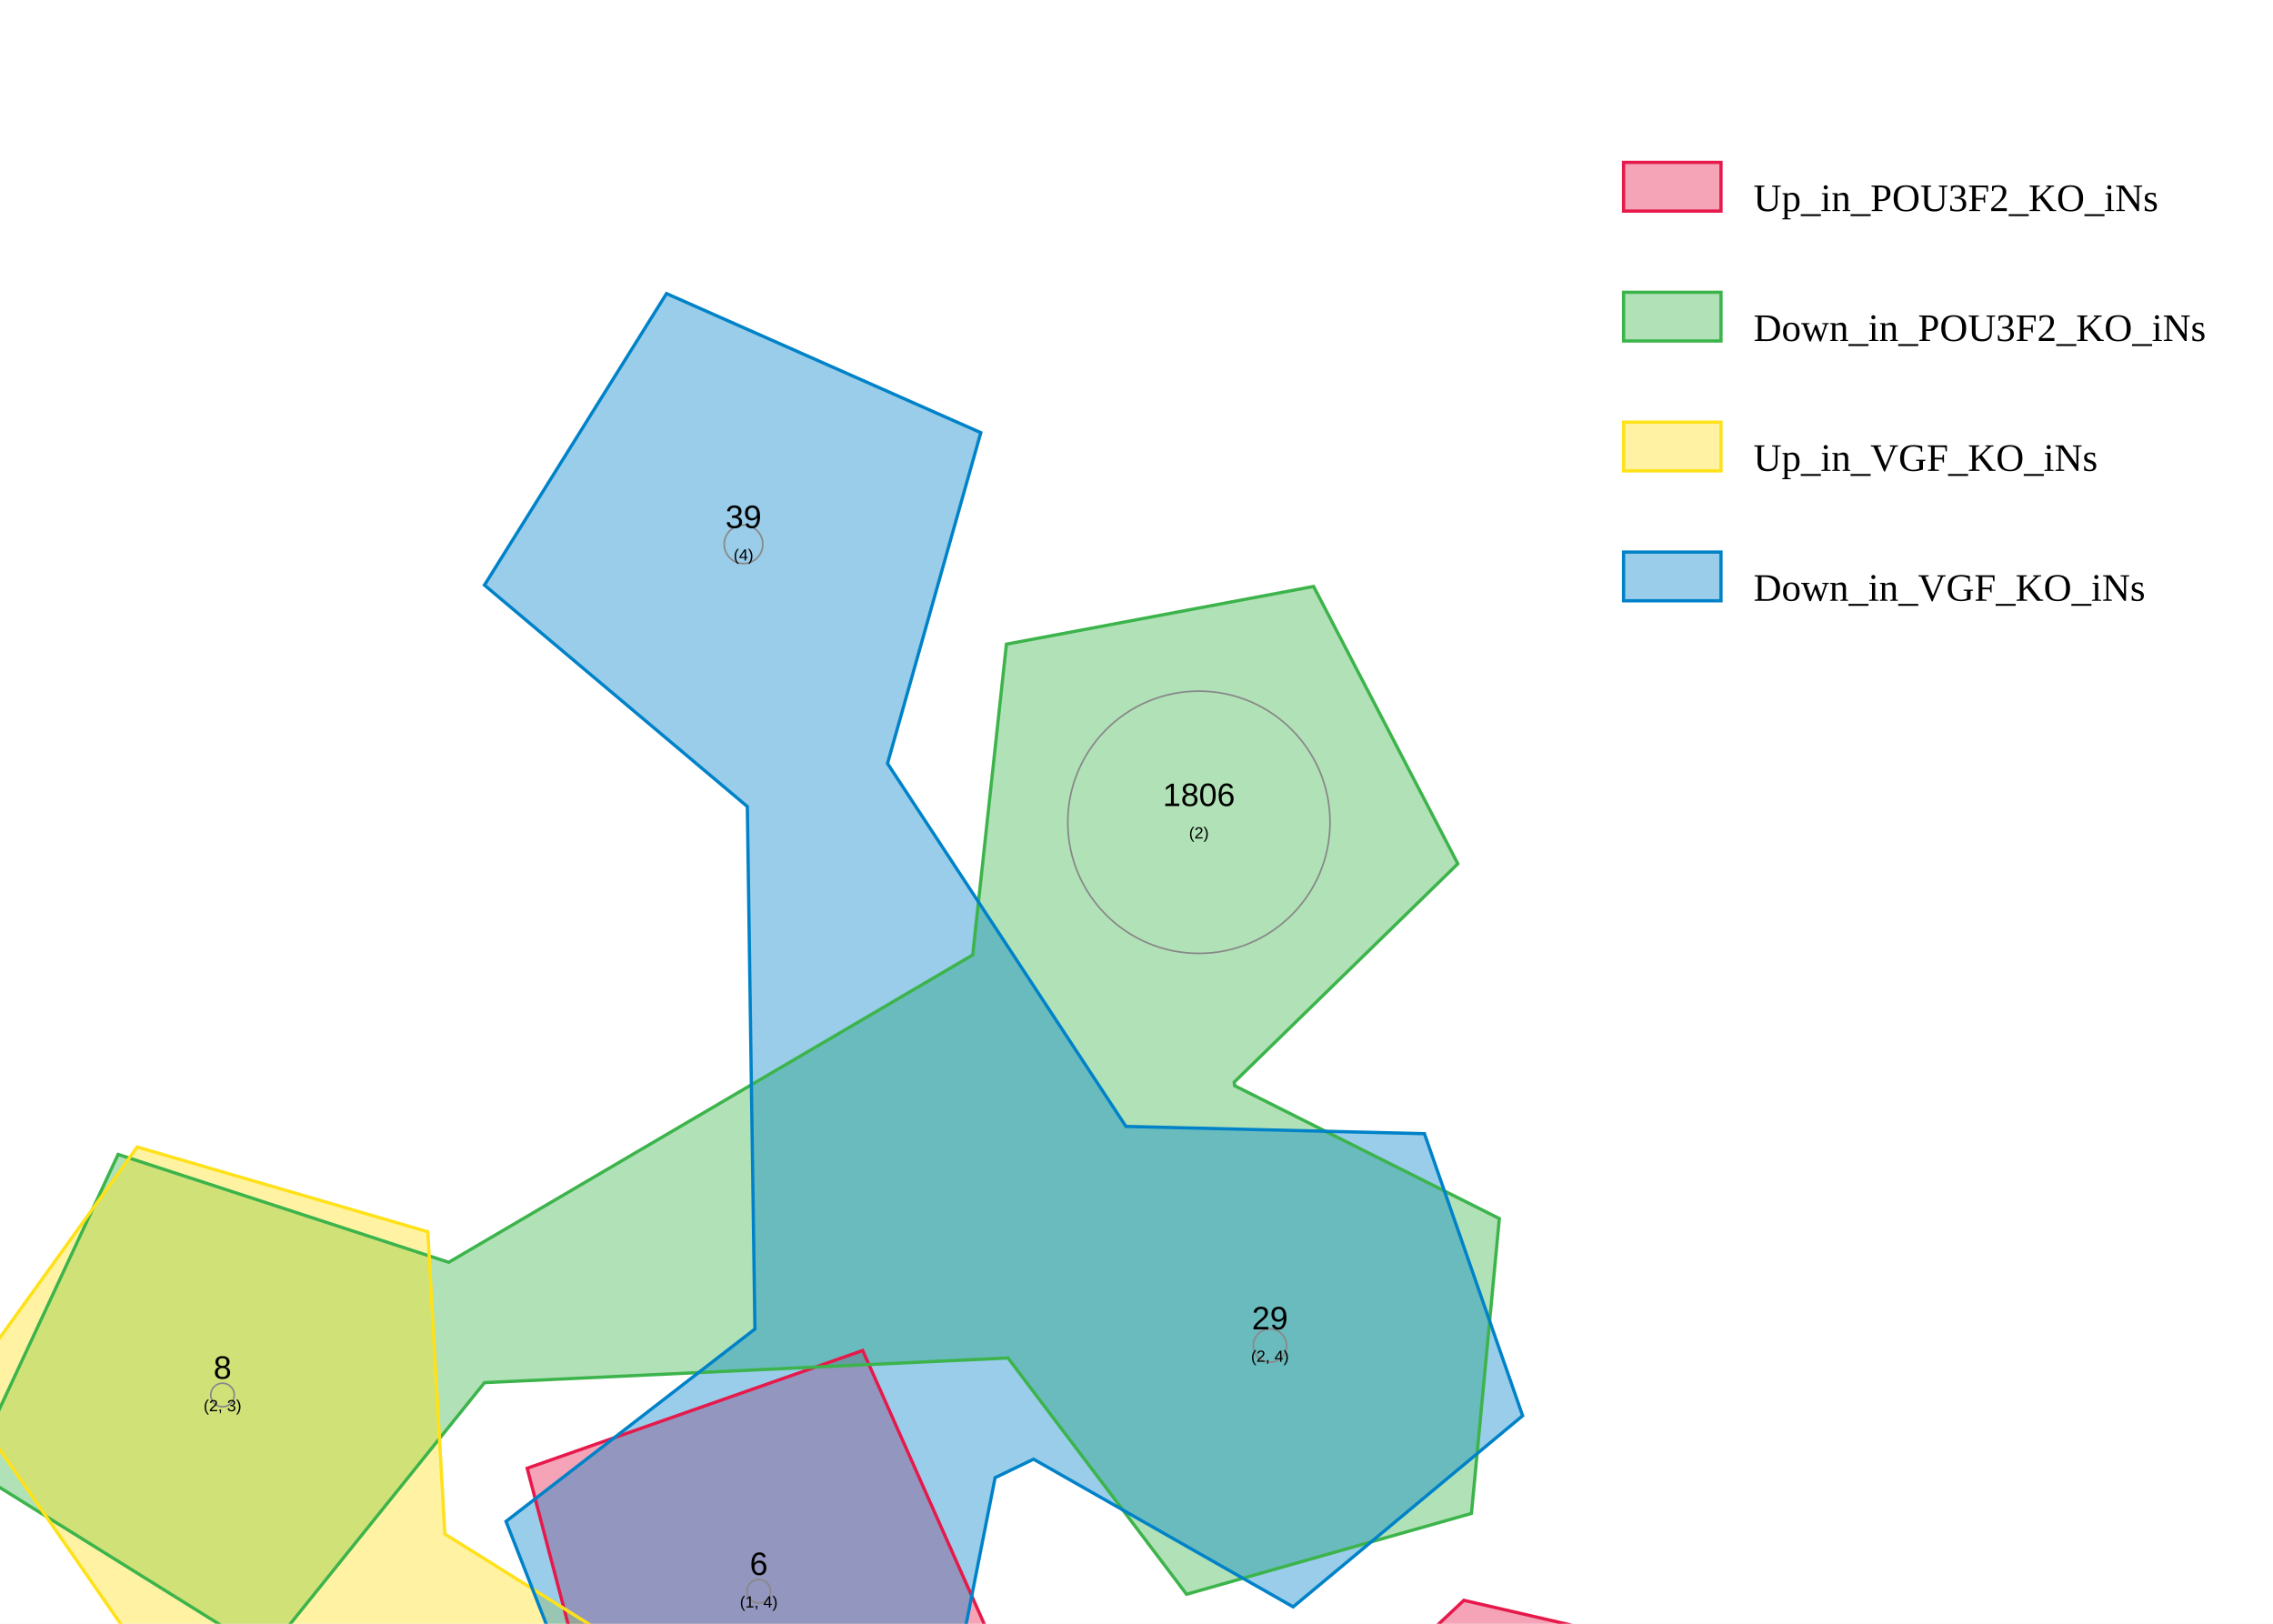
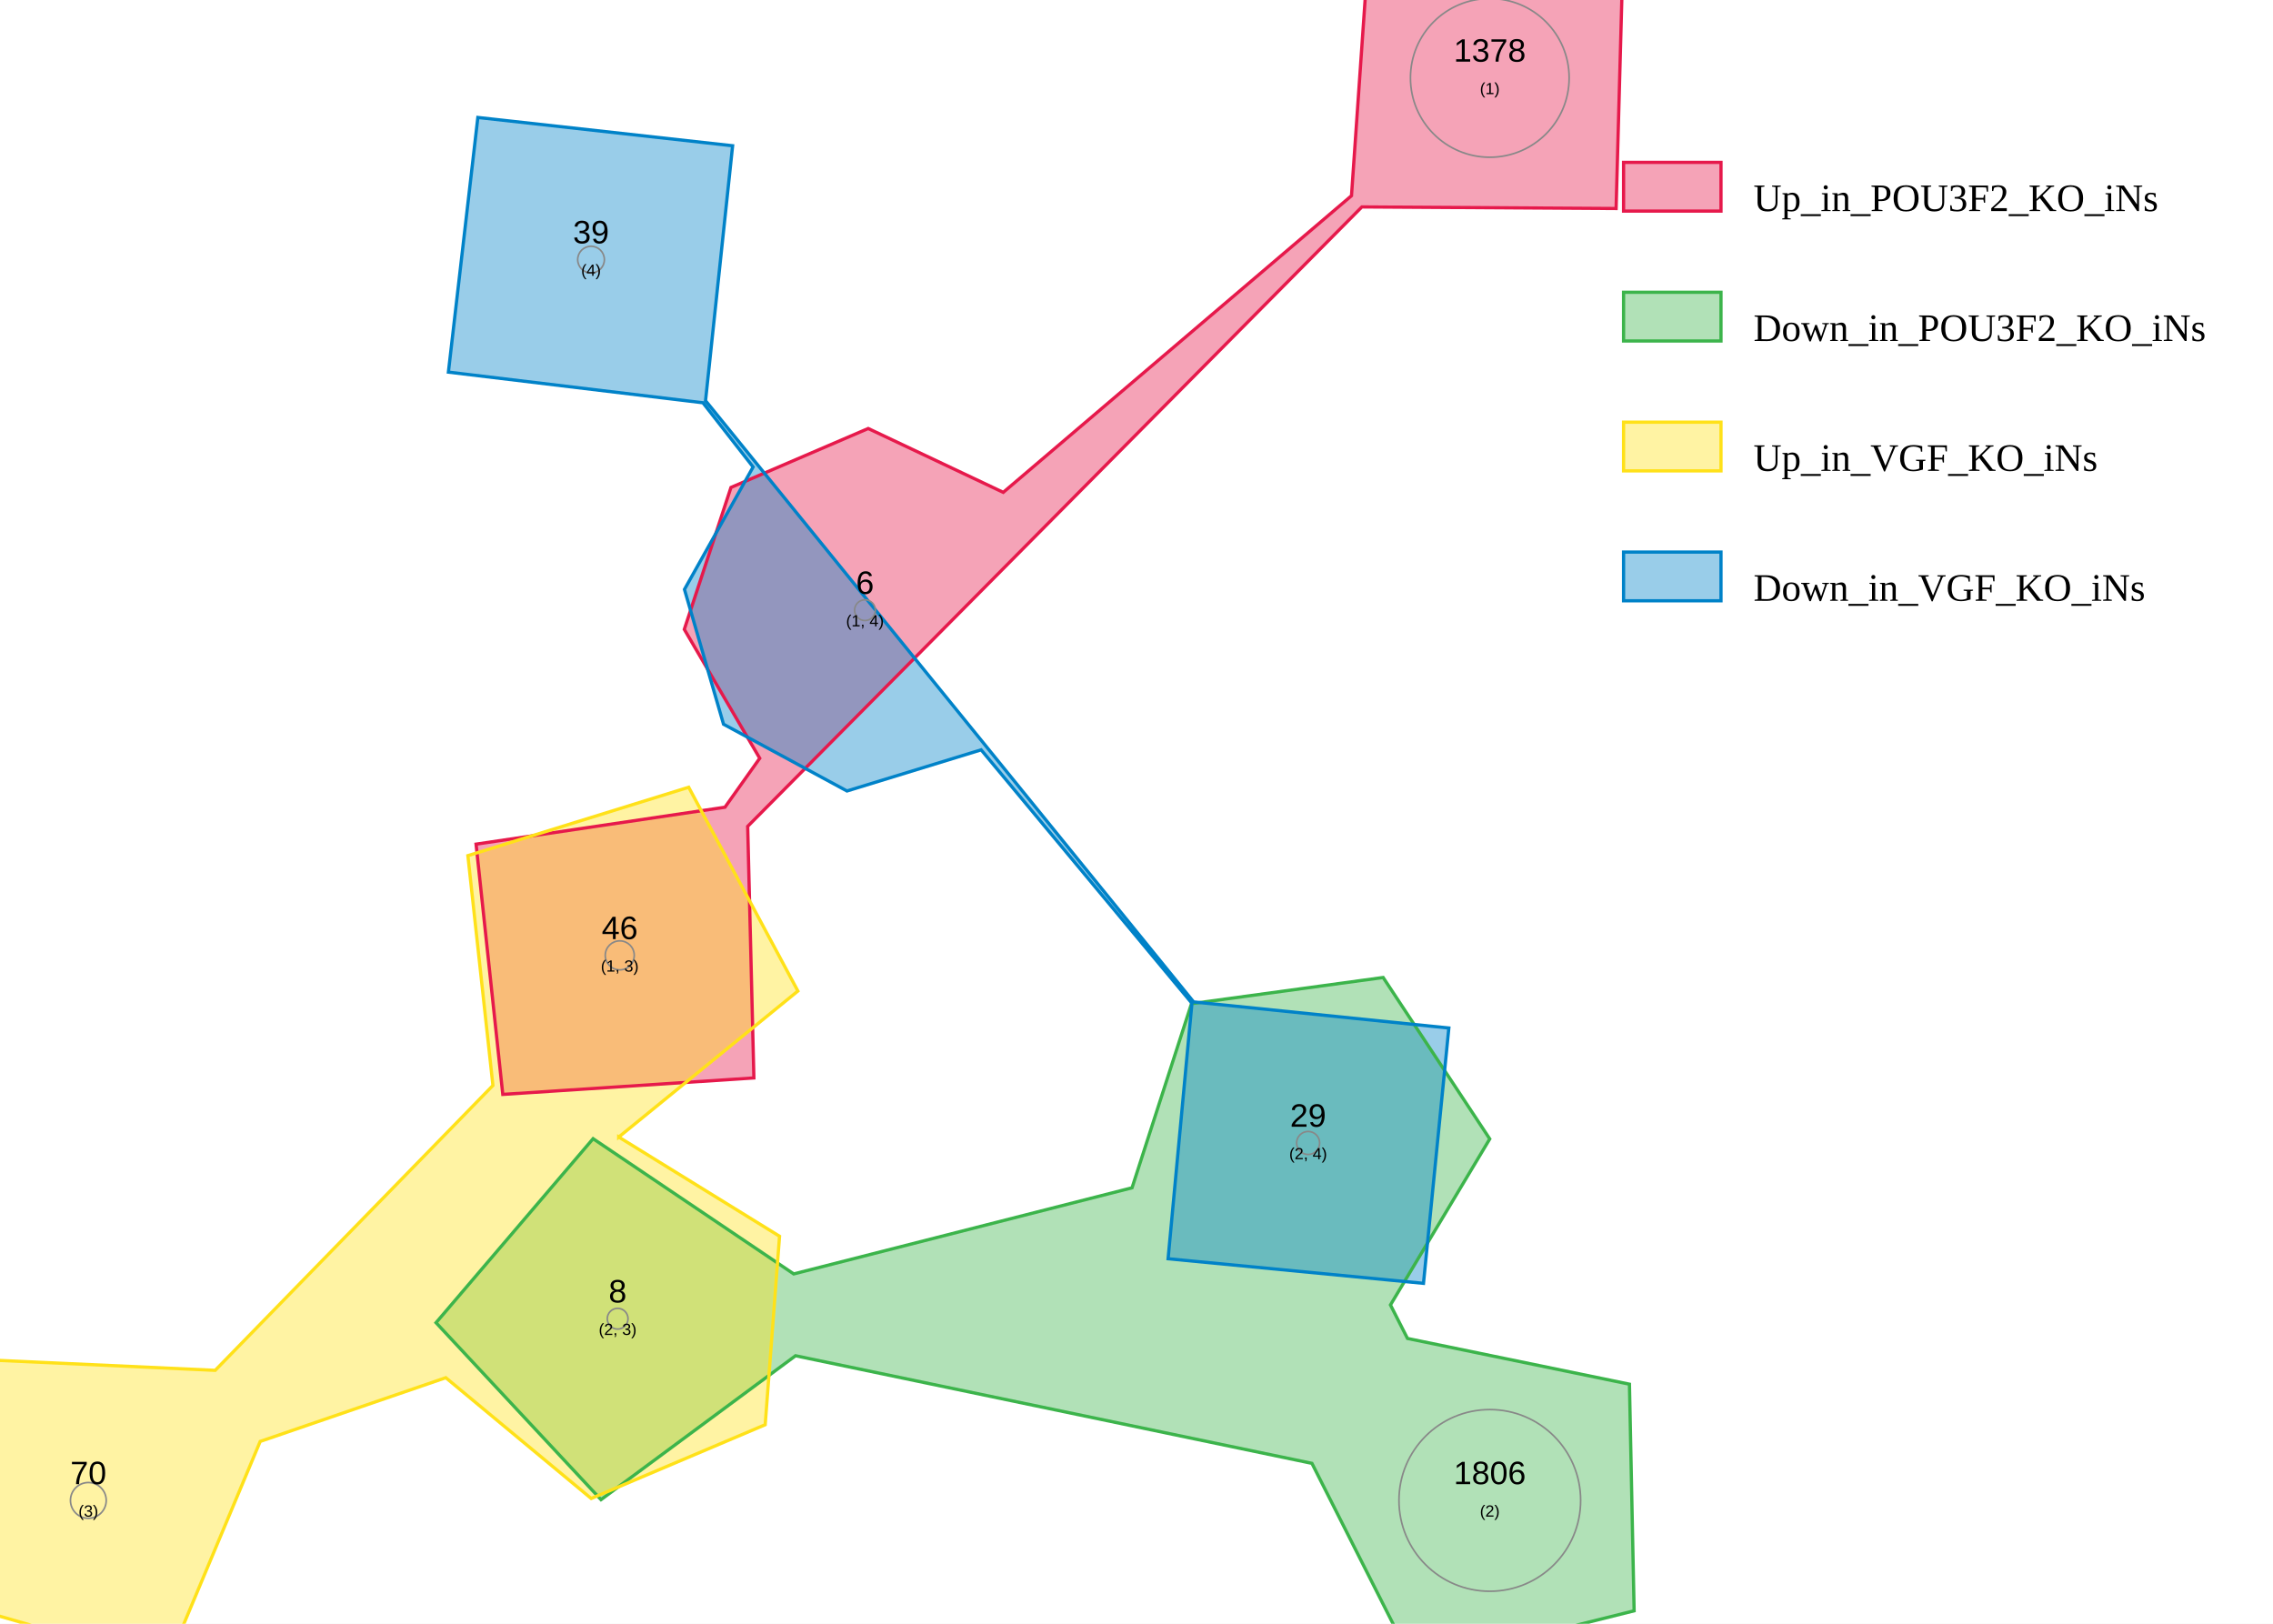
<svg xmlns="http://www.w3.org/2000/svg" xmlns:xlink="http://www.w3.org/1999/xlink" width="700" height="500">
  <defs>
    <style type="text/css">
  .borderLine {
	   stroke: none;
	   fill-opacity: 0.4;
  }
  .outLine {
	   stroke-width: 1;
	   fill: none;
  }
  .circle {
	   stroke: #888888;
	   stroke-width: 0.5;
	   fill: none;
    pointer-events: all;
  }
  .spcircle {
	   stroke: #FF2222;
	   stroke-width: 1;
	   fill: none;
    pointer-events: all;
  }
  .tLabel {
	   font-family: Arial;
    pointer-events: none;
	   font-size: 14px;
	   text-anchor: middle;
	   alignment-baseline: central;
  }
  .nLabel {
	   font-family: Arial;
    pointer-events: none;
	   font-size: 10px;
	   text-anchor: middle;
	   alignment-baseline: central;
  }
  .belong {
	   font-family: Arial;
    pointer-events: none;
	   font-size: 5px;
	   text-anchor: middle;
	   alignment-baseline: central;
  }
  .p0{
    stroke: none;
    fill: #e6194b;
  }
  .q0{
    fill: none;
    stroke: #e6194b;
  }
  .p1{
    stroke: none;
    fill: #3cb44b;
  }
  .q1{
    fill: none;
    stroke: #3cb44b;
  }
  .p2{
    stroke: none;
    fill: #ffe119;
  }
  .q2{
    fill: none;
    stroke: #ffe119;
  }
  .p3{
    stroke: none;
    fill: #0082c8;
  }
  .q3{
    fill: none;
    stroke: #0082c8;
  }

</style>
    <symbol id="bl0">
-       <path d="M 310.15 515.93 L 265.68 415.86 L 162.35 452.12 L 190.16 558.04 L 297.98 538.85 L 488.30 683.43 L 496.74 790.59 L 604.16 794.44 L 620.25 688.15 L 516.49 660.05 L 507.97 642.99 L 551.96 580.96 L 524.92 509.89 L 450.82 492.79 L 395.37 544.83 Z" />
+       <path d="M 223.26 248.57 L 146.61 259.94 L 154.84 337.00 L 232.17 331.93 L 230.26 254.46 L 419.41 63.72 L 497.70 64.21 L 499.84 -14.05 L 421.64 -17.83 L 416.21 60.27 L 308.97 151.61 L 267.38 131.95 L 225.11 150.10 L 210.74 193.80 L 233.97 233.50 Z" />
    </symbol>
    <symbol id="bl1">
-       <path d="M 138.19 388.70 L 36.37 355.48 L -8.88 452.56 L 82.03 509.19 L 149.20 425.76 L 310.42 418.16 L 365.41 490.92 L 453.15 466.03 L 461.74 375.23 L 380.23 334.33 L 380.08 333.23 L 448.96 265.98 L 404.54 180.58 L 309.94 198.36 L 299.56 294.06 Z" />
+       <path d="M 244.44 392.28 L 182.65 350.64 L 134.28 407.30 L 185.09 461.79 L 244.99 417.48 L 404.03 450.61 L 435.52 512.90 L 503.25 496.02 L 501.81 426.23 L 433.45 412.15 L 428.21 401.83 L 458.79 350.71 L 425.96 301.00 L 366.93 309.06 L 348.63 365.76 Z" />
    </symbol>
    <symbol id="bl2">
-       <path d="M 15.39 575.63 L -74.52 600.12 L -81.50 693.03 L 3.73 730.69 L 67.72 662.95 L 472.66 720.85 L 532.92 810.60 L 628.46 760.00 L 588.07 659.72 L 484.14 689.46 L 137.00 472.38 L 131.75 379.30 L 42.25 353.20 L -12.23 428.86 L 40.92 505.46 Z" />
+       <path d="M 66.27 421.97 L -8.02 418.56 L -20.07 491.95 L 51.42 512.47 L 80.13 443.86 L 137.29 424.24 L 182.07 461.43 L 235.65 438.72 L 240.07 380.68 L 190.54 350.12 L 190.54 350.14 L 245.72 305.17 L 212.09 242.42 L 144.09 263.48 L 151.80 334.25 Z" />
    </symbol>
    <symbol id="bl3">
-       <path d="M 273.32 235.10 L 302.05 133.23 L 205.26 90.40 L 149.19 180.17 L 230.15 248.36 L 232.49 409.25 L 155.83 468.48 L 191.17 558.67 L 287.67 550.06 L 306.46 455.02 L 318.30 449.33 L 398.24 494.80 L 468.91 435.95 L 438.68 349.10 L 346.74 346.86 Z" />
+       <path d="M 217.28 123.38 L 225.62 44.88 L 147.16 36.17 L 138.09 114.59 L 216.47 124.02 L 231.93 143.80 L 210.79 181.50 L 222.82 223.01 L 260.84 243.57 L 302.16 230.90 L 367.07 308.94 L 359.73 387.61 L 438.38 395.18 L 446.19 316.56 L 367.59 308.52 Z" />
    </symbol>
  </defs>
  <rect width="700" height="500" style="fill:#fff;stroke-width:0" />
  <use class="p0 borderLine" xlink:href="#bl0" />
  <use class="p1 borderLine" xlink:href="#bl1" />
  <use class="p2 borderLine" xlink:href="#bl2" />
  <use class="p3 borderLine" xlink:href="#bl3" />
  <use class="q0 outLine" xlink:href="#bl0" />
  <use class="q1 outLine" xlink:href="#bl1" />
  <use class="q2 outLine" xlink:href="#bl2" />
  <use class="q3 outLine" xlink:href="#bl3" />
-   <circle class="circle" cx="471.849" cy="570.76" r="35.272" />
-   <text class="tLabel" x="471.85" y="550.76" />
-   <text class="nLabel" x="471.85" y="565.76">1378</text>
-   <text class="belong" x="471.85" y="575.76">(1)</text>
-   <circle class="circle" cx="369.217" cy="253.201" r="40.38" />
-   <text class="tLabel" x="369.22" y="233.20" />
-   <text class="nLabel" x="369.22" y="248.20">1806</text>
-   <text class="belong" x="369.22" y="258.20">(2)</text>
-   <circle class="circle" cx="68.531" cy="429.563" r="3.629" />
-   <text class="tLabel" x="68.53" y="409.56" />
-   <text class="nLabel" x="68.53" y="424.56">8</text>
-   <text class="belong" x="68.53" y="434.56">(2, 3)</text>
-   <circle class="circle" cx="391.089" cy="414.352" r="5.117" />
-   <text class="tLabel" x="391.09" y="394.35" />
-   <text class="nLabel" x="391.09" y="409.35">29</text>
-   <text class="belong" x="391.09" y="419.35">(2, 4)</text>
-   <circle class="circle" cx="228.97" cy="167.605" r="5.934" />
-   <text class="tLabel" x="228.97" y="147.61" />
-   <text class="nLabel" x="228.97" y="162.61">39</text>
-   <text class="belong" x="228.97" y="172.61">(4)</text>
-   <circle class="circle" cx="233.67" cy="490" r="3.629" />
-   <text class="tLabel" x="233.67" y="470.00" />
-   <text class="nLabel" x="233.67" y="485.00">6</text>
-   <text class="belong" x="233.67" y="495.00">(1, 4)</text>
+   <circle class="circle" cx="458.805" cy="23.988" r="24.436" />
+   <text class="tLabel" x="458.80" y="3.99" />
+   <text class="nLabel" x="458.80" y="18.99">1378</text>
+   <text class="belong" x="458.80" y="28.99">(1)</text>
+   <circle class="circle" cx="458.805" cy="462.025" r="27.975" />
+   <text class="tLabel" x="458.80" y="442.02" />
+   <text class="nLabel" x="458.80" y="457.02">1806</text>
+   <text class="belong" x="458.80" y="467.02">(2)</text>
+   <circle class="circle" cx="190.214" cy="406.074" r="3.197" />
+   <text class="tLabel" x="190.21" y="386.07" />
+   <text class="nLabel" x="190.21" y="401.07">8</text>
+   <text class="belong" x="190.21" y="411.07">(2, 3)</text>
+   <circle class="circle" cx="402.854" cy="351.958" r="3.545" />
+   <text class="tLabel" x="402.85" y="331.96" />
+   <text class="nLabel" x="402.85" y="346.96">29</text>
+   <text class="belong" x="402.85" y="356.96">(2, 4)</text>
+   <circle class="circle" cx="27.207" cy="462.025" r="5.508" />
+   <text class="tLabel" x="27.21" y="442.02" />
+   <text class="nLabel" x="27.21" y="457.02">70</text>
+   <text class="belong" x="27.21" y="467.02">(3)</text>
+   <circle class="circle" cx="190.861" cy="294.186" r="4.465" />
+   <text class="tLabel" x="190.86" y="274.19" />
+   <text class="nLabel" x="190.86" y="289.19">46</text>
+   <text class="belong" x="190.86" y="299.19">(1, 3)</text>
+   <circle class="circle" cx="182.019" cy="79.938" r="4.111" />
+   <text class="tLabel" x="182.02" y="59.94" />
+   <text class="nLabel" x="182.02" y="74.94">39</text>
+   <text class="belong" x="182.02" y="84.94">(4)</text>
+   <circle class="circle" cx="266.376" cy="187.891" r="3.197" />
+   <text class="tLabel" x="266.38" y="167.89" />
+   <text class="nLabel" x="266.38" y="182.89">6</text>
+   <text class="belong" x="266.38" y="192.89">(1, 4)</text>
  <rect class="p0 borderLine" x="500.00" y="50.00" width="30.00" height="15.00" />
  <rect class="q0" x="500.00" y="50.00" width="30.00" height="15.00" />
  <text class="legend" x="540.00" y="65.00">Up_in_POU3F2_KO_iNs</text>
  <rect class="p1 borderLine" x="500.00" y="90.00" width="30.00" height="15.00" />
  <rect class="q1" x="500.00" y="90.00" width="30.00" height="15.00" />
  <text class="legend" x="540.00" y="105.00">Down_in_POU3F2_KO_iNs</text>
  <rect class="p2 borderLine" x="500.00" y="130.00" width="30.00" height="15.00" />
  <rect class="q2" x="500.00" y="130.00" width="30.00" height="15.00" />
  <text class="legend" x="540.00" y="145.00">Up_in_VGF_KO_iNs</text>
  <rect class="p3 borderLine" x="500.00" y="170.00" width="30.00" height="15.00" />
  <rect class="q3" x="500.00" y="170.00" width="30.00" height="15.00" />
  <text class="legend" x="540.00" y="185.00">Down_in_VGF_KO_iNs</text>
</svg>
